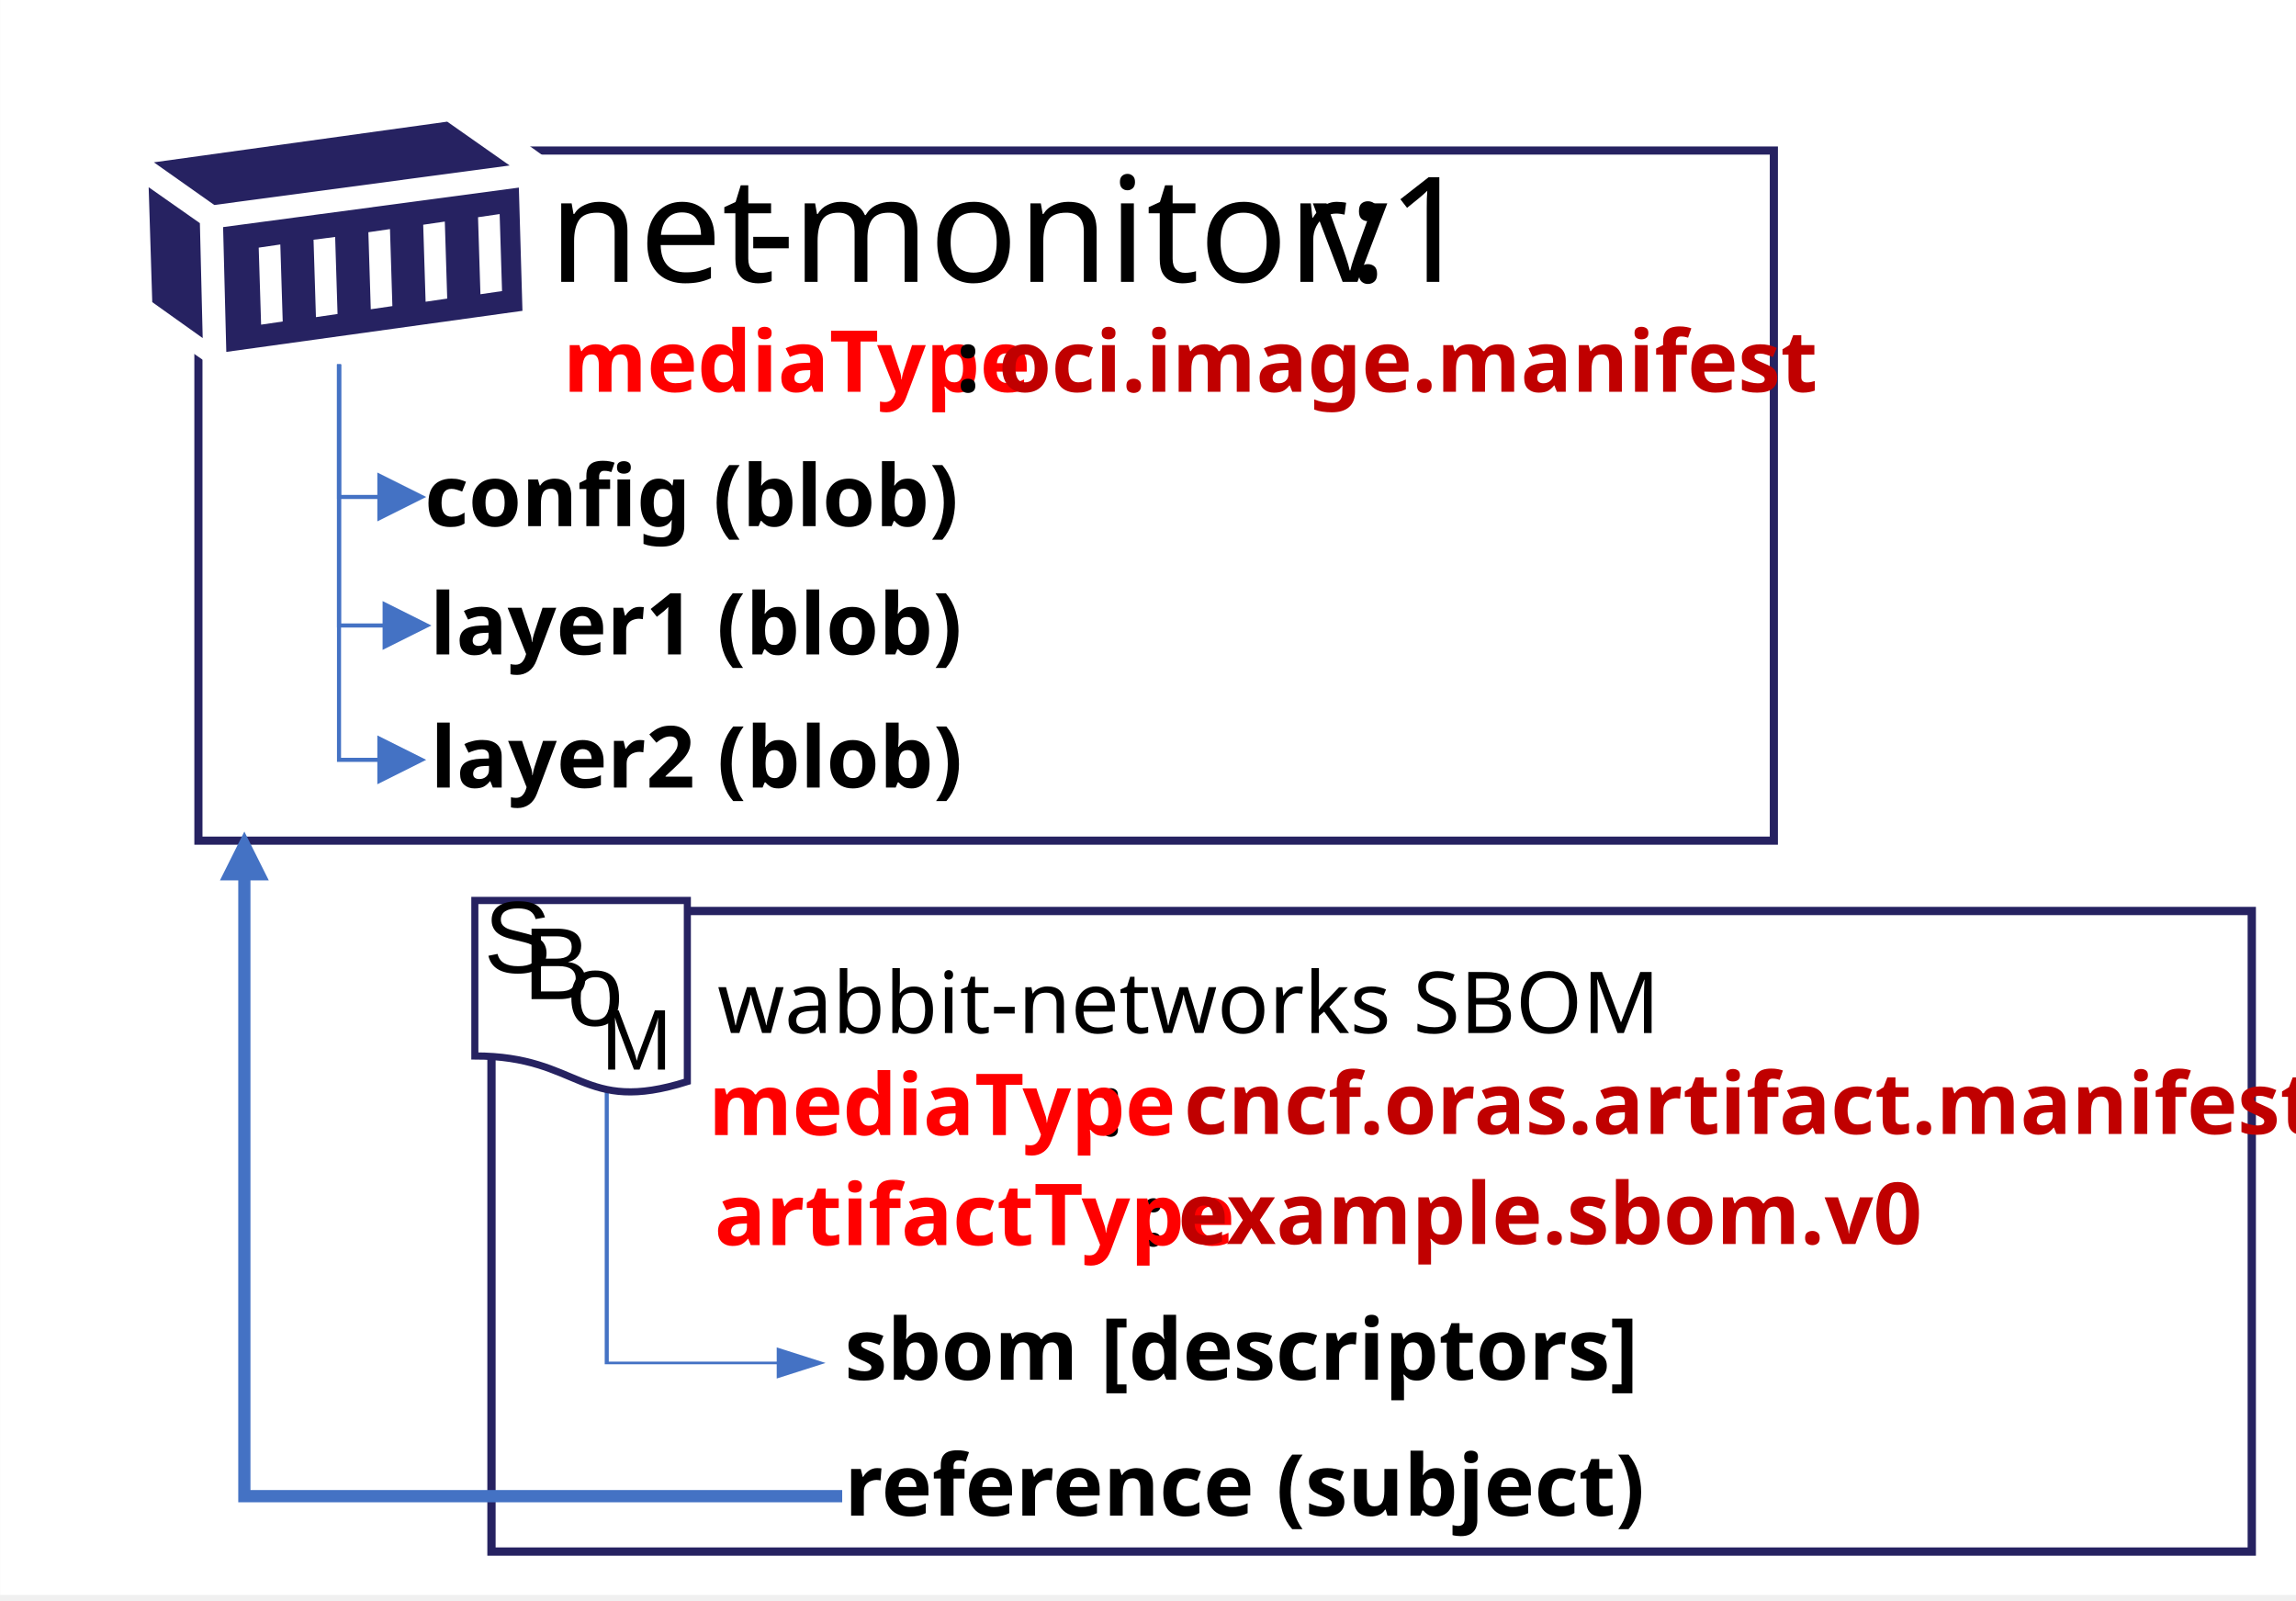
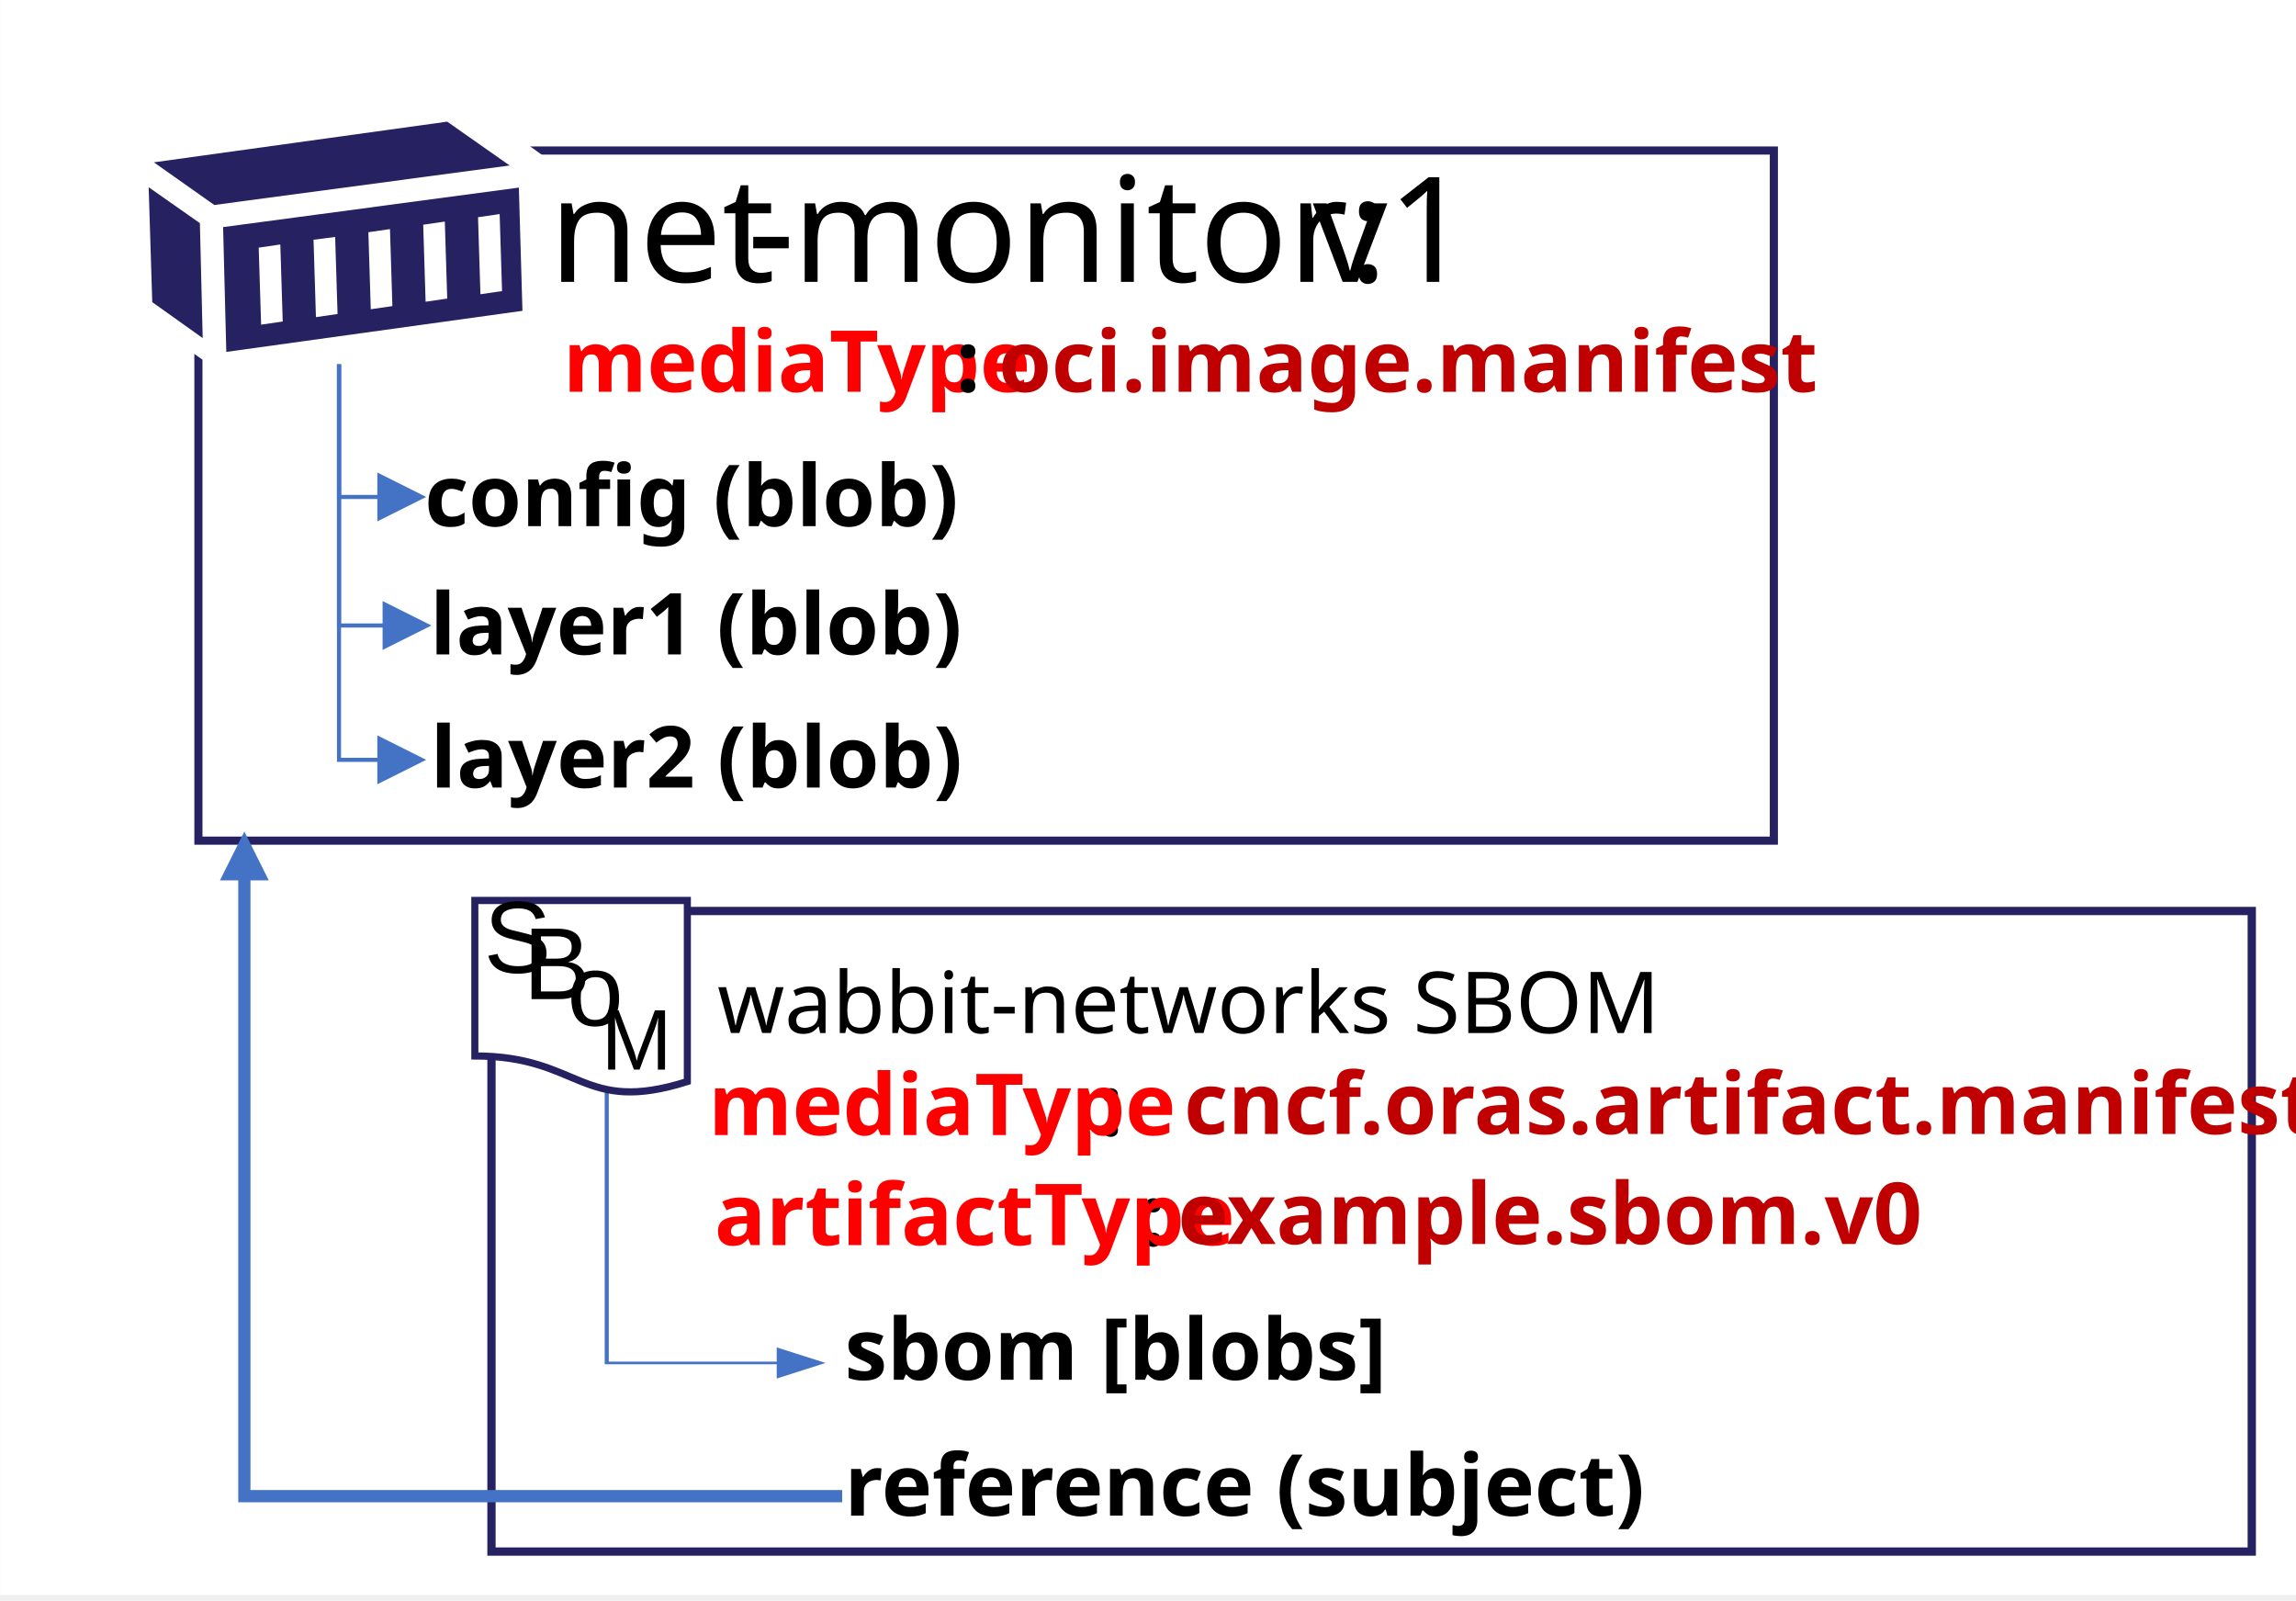
<svg xmlns="http://www.w3.org/2000/svg" width="99.483mm" height="69.321mm" viewBox="0 0 99.483 69.321" version="1.1" id="svg9533">
  <defs id="defs9530">
    <clipPath id="clip0">
      <rect x="504" y="20" width="376" height="262" id="rect9537" />
    </clipPath>
    <clipPath id="clip1">
      <rect x="518" y="30" width="62" height="42" id="rect9540" />
    </clipPath>
    <clipPath id="clip2">
      <rect x="518" y="30" width="62" height="42" id="rect9543" />
    </clipPath>
    <clipPath id="clip3">
      <rect x="518" y="20" width="62" height="62" id="rect9546" />
    </clipPath>
    <clipPath id="clip4">
      <rect x="575" y="162" width="33" height="33" id="rect9549" />
    </clipPath>
    <clipPath id="clip5">
      <rect x="575" y="162" width="33" height="33" id="rect9552" />
    </clipPath>
    <clipPath id="clip6">
      <rect x="574" y="162" width="35" height="33" id="rect9555" />
    </clipPath>
    <clipPath id="clip7">
      <rect x="574" y="162" width="35" height="33" id="rect9558" />
    </clipPath>
    <clipPath id="clip8">
      <rect x="574" y="162" width="34" height="33" id="rect9561" />
    </clipPath>
    <clipPath id="clip9">
      <rect x="574" y="162" width="34" height="33" id="rect9564" />
    </clipPath>
    <clipPath id="clip10">
      <rect x="574" y="162" width="34" height="33" id="rect9567" />
    </clipPath>
    <clipPath id="clip11">
      <rect x="574" y="162" width="34" height="33" id="rect9570" />
    </clipPath>
    <clipPath id="clip0-0">
      <rect x="591" y="357" width="33" height="33" id="rect33584" />
    </clipPath>
    <clipPath id="clip0-3">
      <rect x="591" y="357" width="33" height="33" id="rect213665" />
    </clipPath>
  </defs>
  <g id="layer1" transform="translate(0.3046117,-0.06652)">
    <g clip-path="url(#clip0)" transform="matrix(0.2645833,0,0,0.2645833,-133.6546,-5.225147)" id="g9681">
      <rect x="504.017" y="19.155" width="375.999" height="262" fill="#ffffff" id="rect9575" />
      <path d="m 536.492,44.648 h 258 v 112.999 h -258 z" stroke="#262261" stroke-width="1.333" stroke-miterlimit="8" fill="#ffffff" fill-rule="evenodd" id="path9577" />
      <text font-family="Calibri, Calibri_MSFontService, sans-serif" font-weight="400" font-size="24px" id="text9585" x="593.859" y="66.155">net<tspan font-size="24px" x="626.399" y="66.155" id="tspan9579">-</tspan>
        <tspan font-size="24px" x="633.733" y="66.155" id="tspan9581">monitor:</tspan>
        <tspan font-size="24px" x="718.999" y="66.155" id="tspan9583">v1</tspan>
      </text>
      <path d="m 581.366,37.148 13.089,9.444 c 0.183,8.45 0.355,16.899 0.539,25.349 l -57.454,7.207 -11.492,-7.953 c -0.183,-8.615 0.172,-18.224 0,-26.84 z" fill="#ffffff" fill-rule="evenodd" id="path9587" />
      <g clip-path="url(#clip1)" id="g9599" transform="translate(10.01717,7.15512)">
        <g clip-path="url(#clip2)" id="g9597">
          <g clip-path="url(#clip3)" id="g9595">
            <path d="M 60.724,43.328 60.142,23.151 12.352,29.618 12.869,50.053 Z m -3.686,-15.844 0.388,12.61 -3.492,0.517 -0.388,-12.61 z m -8.86,1.229 0.388,12.61 -3.492,0.517 -0.388,-12.61 z m -8.86,1.229 0.388,12.61 -3.492,0.517 -0.388,-12.61 z m -8.86,1.293 0.388,12.61 -3.492,0.517 -0.388,-12.675 z m -8.86,1.229 0.388,12.61 -3.492,0.517 -0.388,-12.61 z" fill="#262261" transform="matrix(1.01346,0,0,1,518,20.4118)" id="path9589" />
            <path d="M 0.905,41.905 9.054,47.79 8.601,28.971 0.323,23.087 Z" fill="#262261" transform="matrix(1.01346,0,0,1,518,20.4118)" id="path9591" />
            <path d="M 58.654,19.53 48.566,12.352 1.164,19.012 10.929,25.997 Z" fill="#262261" transform="matrix(1.01346,0,0,1,518,20.4118)" id="path9593" />
          </g>
        </g>
      </g>
      <text font-family="Calibri, Calibri_MSFontService, sans-serif" font-weight="700" font-size="14px" id="text9603" x="574.404" y="127.155">layer1 (blob)<tspan font-size="14px" x="573.544" y="149.155" id="tspan9601" />
      </text>
      <path d="m 567.987,122.752 h -8.803 v -43.097 h 0.666 v 42.764 l -0.333,-0.334 h 8.47 z m -1.333,-4.333 8,4 -8,4 z" fill="#4472c4" id="path9605" />
      <path d="m 567.127,144.747 h -7.943 v -65.092 h 0.666 v 64.759 l -0.333,-0.334 h 7.61 z m -1.333,-4.333 8,4 -8,4 z" fill="#4472c4" id="path9607" />
      <text font-family="Calibri, Calibri_MSFontService, sans-serif" font-weight="700" font-size="14px" id="text9609" x="573.544" y="106.155">config (blob)</text>
      <path d="m 567.127,101.703 h -7.943 v -22.048 h 0.666 v 21.715 l -0.333,-0.333 h 7.61 z m -1.333,-4.333 8,4 -8,4 z" fill="#4472c4" id="path9611" />
      <text fill="#ff0000" font-family="Calibri, Calibri_MSFontService, sans-serif" font-weight="700" font-size="14px" id="text9617" x="596.202" y="84.155">mediaType<tspan fill="#000000" font-size="14px" x="660.535" y="84.155" id="tspan9613">:</tspan>
        <tspan fill="#c00000" font-size="14px" x="667.535" y="84.155" id="tspan9615">oci.image.manifest</tspan>
      </text>
      <path d="M 584.485,169.166 H 872.756 V 274.052 H 584.485 Z" stroke="#262261" stroke-width="1.356" stroke-miterlimit="8" fill="#ffffff" fill-rule="evenodd" id="path9619" />
      <text font-family="Calibri, Calibri_MSFontService, sans-serif" font-weight="400" font-size="14px" id="text9657" x="621.475" y="189.155">wabbit-networks SBOM</text>
      <path d="m 632.529,243.382 h -29.5 v -45.232 h 0.666 v 45.02 l -0.333,-0.213 h 29.167 z m -1.333,-2.761 8,2.549 -8,2.549 z" fill="#4472c4" id="path9659" style="stroke-width:0.798" />
      <path d="m 641.921,265.98 h -98.904 v -103.158 h 2 v 102.158 l -1,-1 h 97.904 z m -101.904,-101.825 4,-8 4,8 z" fill="#4472c4" id="path9679" />
      <text xml:space="preserve" style="font-style:normal;font-weight:normal;font-size:40px;line-height:1.25;font-family:sans-serif;fill:#000000;fill-opacity:1;stroke:none" x="728.326" y="280.256" id="text13215">
        <tspan id="tspan13213" x="728.326" y="280.256"> </tspan>
      </text>
      <text font-family="Calibri, Calibri_MSFontService, sans-serif" font-weight="700" font-size="14px" id="text70671-3" x="574.481" y="148.953">layer2 (blob)</text>
      <text font-family="Calibri, Calibri_MSFontService, sans-serif" font-weight="400" font-size="14px" id="text75456-7" x="603.157" y="245.92">
-         <tspan font-size="14px" x="642.324" y="245.92" id="tspan75448-7" style="font-weight:bold">sbom [descriptors]</tspan>
+         <tspan font-size="14px" x="642.324" y="245.92" id="tspan75448-7" style="font-weight:bold">sbom [blobs]</tspan>
      </text>
      <text font-family="Calibri, Calibri_MSFontService, sans-serif" font-weight="400" font-size="14px" id="text75456-7-6" x="603.125" y="268.168">
        <tspan font-size="14px" x="642.291" y="268.168" id="tspan75448-7-2" style="font-weight:bold">reference (subject)</tspan>
      </text>
      <g id="g202427" transform="translate(1.908032,11.77866)">
        <text fill="#ff0000" font-family="Calibri, Calibri_MSFontService, sans-serif" font-weight="700" font-size="14px" id="text9617-2-6" x="624.639" y="212.201">
          <tspan fill="#000000" font-size="14px" x="688.972" y="212.201" id="tspan9613-6-8">:</tspan>
        </text>
        <text fill="#ff0000" font-family="Calibri, Calibri_MSFontService, sans-serif" font-weight="700" font-size="14px" id="text9617-2-8" x="619.083" y="212.093">artifactType<tspan fill="#000000" font-size="14px" x="683.416" y="212.093" id="tspan9613-6-2" />
        </text>
        <text fill="#ff0000" font-family="Calibri, Calibri_MSFontService, sans-serif" font-weight="700" font-size="14px" id="text9617-2-8-9" x="623.649" y="211.915">
          <tspan fill="#c00000" font-size="14px" x="694.982" y="211.915" id="tspan9615-5-0-7">example.sbom.v0</tspan>
        </text>
      </g>
      <g id="g202427-6" transform="translate(0.9219335,-6.242413)">
        <text fill="#ff0000" font-family="Calibri, Calibri_MSFontService, sans-serif" font-weight="700" font-size="14px" id="text9617-2-6-3" x="618.639" y="212.201">
          <tspan fill="#000000" font-size="14px" x="682.972" y="212.201" id="tspan9613-6-8-2">:</tspan>
        </text>
        <text fill="#ff0000" font-family="Calibri, Calibri_MSFontService, sans-serif" font-weight="700" font-size="14px" id="text9617-2-8-5" x="619.083" y="212.093">mediaType</text>
        <text fill="#ff0000" font-family="Calibri, Calibri_MSFontService, sans-serif" font-weight="700" font-size="14px" id="text9617-2-8-9-9" x="625.649" y="211.915">
          <tspan fill="#c00000" font-size="14px" x="696.982" y="211.915" id="tspan9615-5-0-7-0">cncf.oras.artifact.manifest.v1</tspan>
        </text>
      </g>
      <g clip-path="url(#clip0-3)" transform="matrix(1.421753,0,0,1.443047,-265.4251,-356.1043)" id="g213680">
        <path d="M 0,0 H 24.444 V 17.643 C 12.222,17.643 12.222,24.365 0,20.546 Z" stroke="#262261" stroke-width="0.815" stroke-miterlimit="8" fill="#ffffff" fill-rule="evenodd" transform="matrix(-1.00134,0,0,1,620.351,362.806)" id="path213670" />
        <text font-family="Calibri, Calibri_MSFontService, Arial" font-weight="400" font-size="19px" transform="matrix(0.611933,0,0,0.611111,596.912,371)" id="text213678">S<tspan font-size="19px" x="7.415" y="4.909" id="tspan213672">B</tspan>
          <tspan font-size="19px" x="15.682" y="9.818" id="tspan213674">o</tspan>
          <tspan font-size="16px" x="22.086" y="18" id="tspan213676">M</tspan>
        </text>
      </g>
    </g>
    <g clip-path="url(#clip0-0)" transform="matrix(0.2645833,0,0,0.2645833,-47.6135,61.73911)" id="g33599">
      <path d="M 0,0 H 24.444 V 17.643 C 12.222,17.643 12.222,24.365 0,20.546 Z" stroke="#262261" stroke-width="0.815" stroke-miterlimit="8" fill="#ffffff" fill-rule="evenodd" transform="matrix(-1.00134,0,0,1,620.351,362.806)" id="path33589" />
      <text font-family="Calibri, Calibri_MSFontService, Arial" font-weight="400" font-size="19px" transform="matrix(0.611933,0,0,0.611111,596.912,371)" id="text33597">S<tspan font-size="19px" x="7.415" y="4.909" id="tspan33591">B</tspan>
        <tspan font-size="19px" x="15.682" y="9.818" id="tspan33593">o</tspan>
        <tspan font-size="16px" x="22.086" y="18" id="tspan33595">M</tspan>
      </text>
    </g>
  </g>
</svg>
